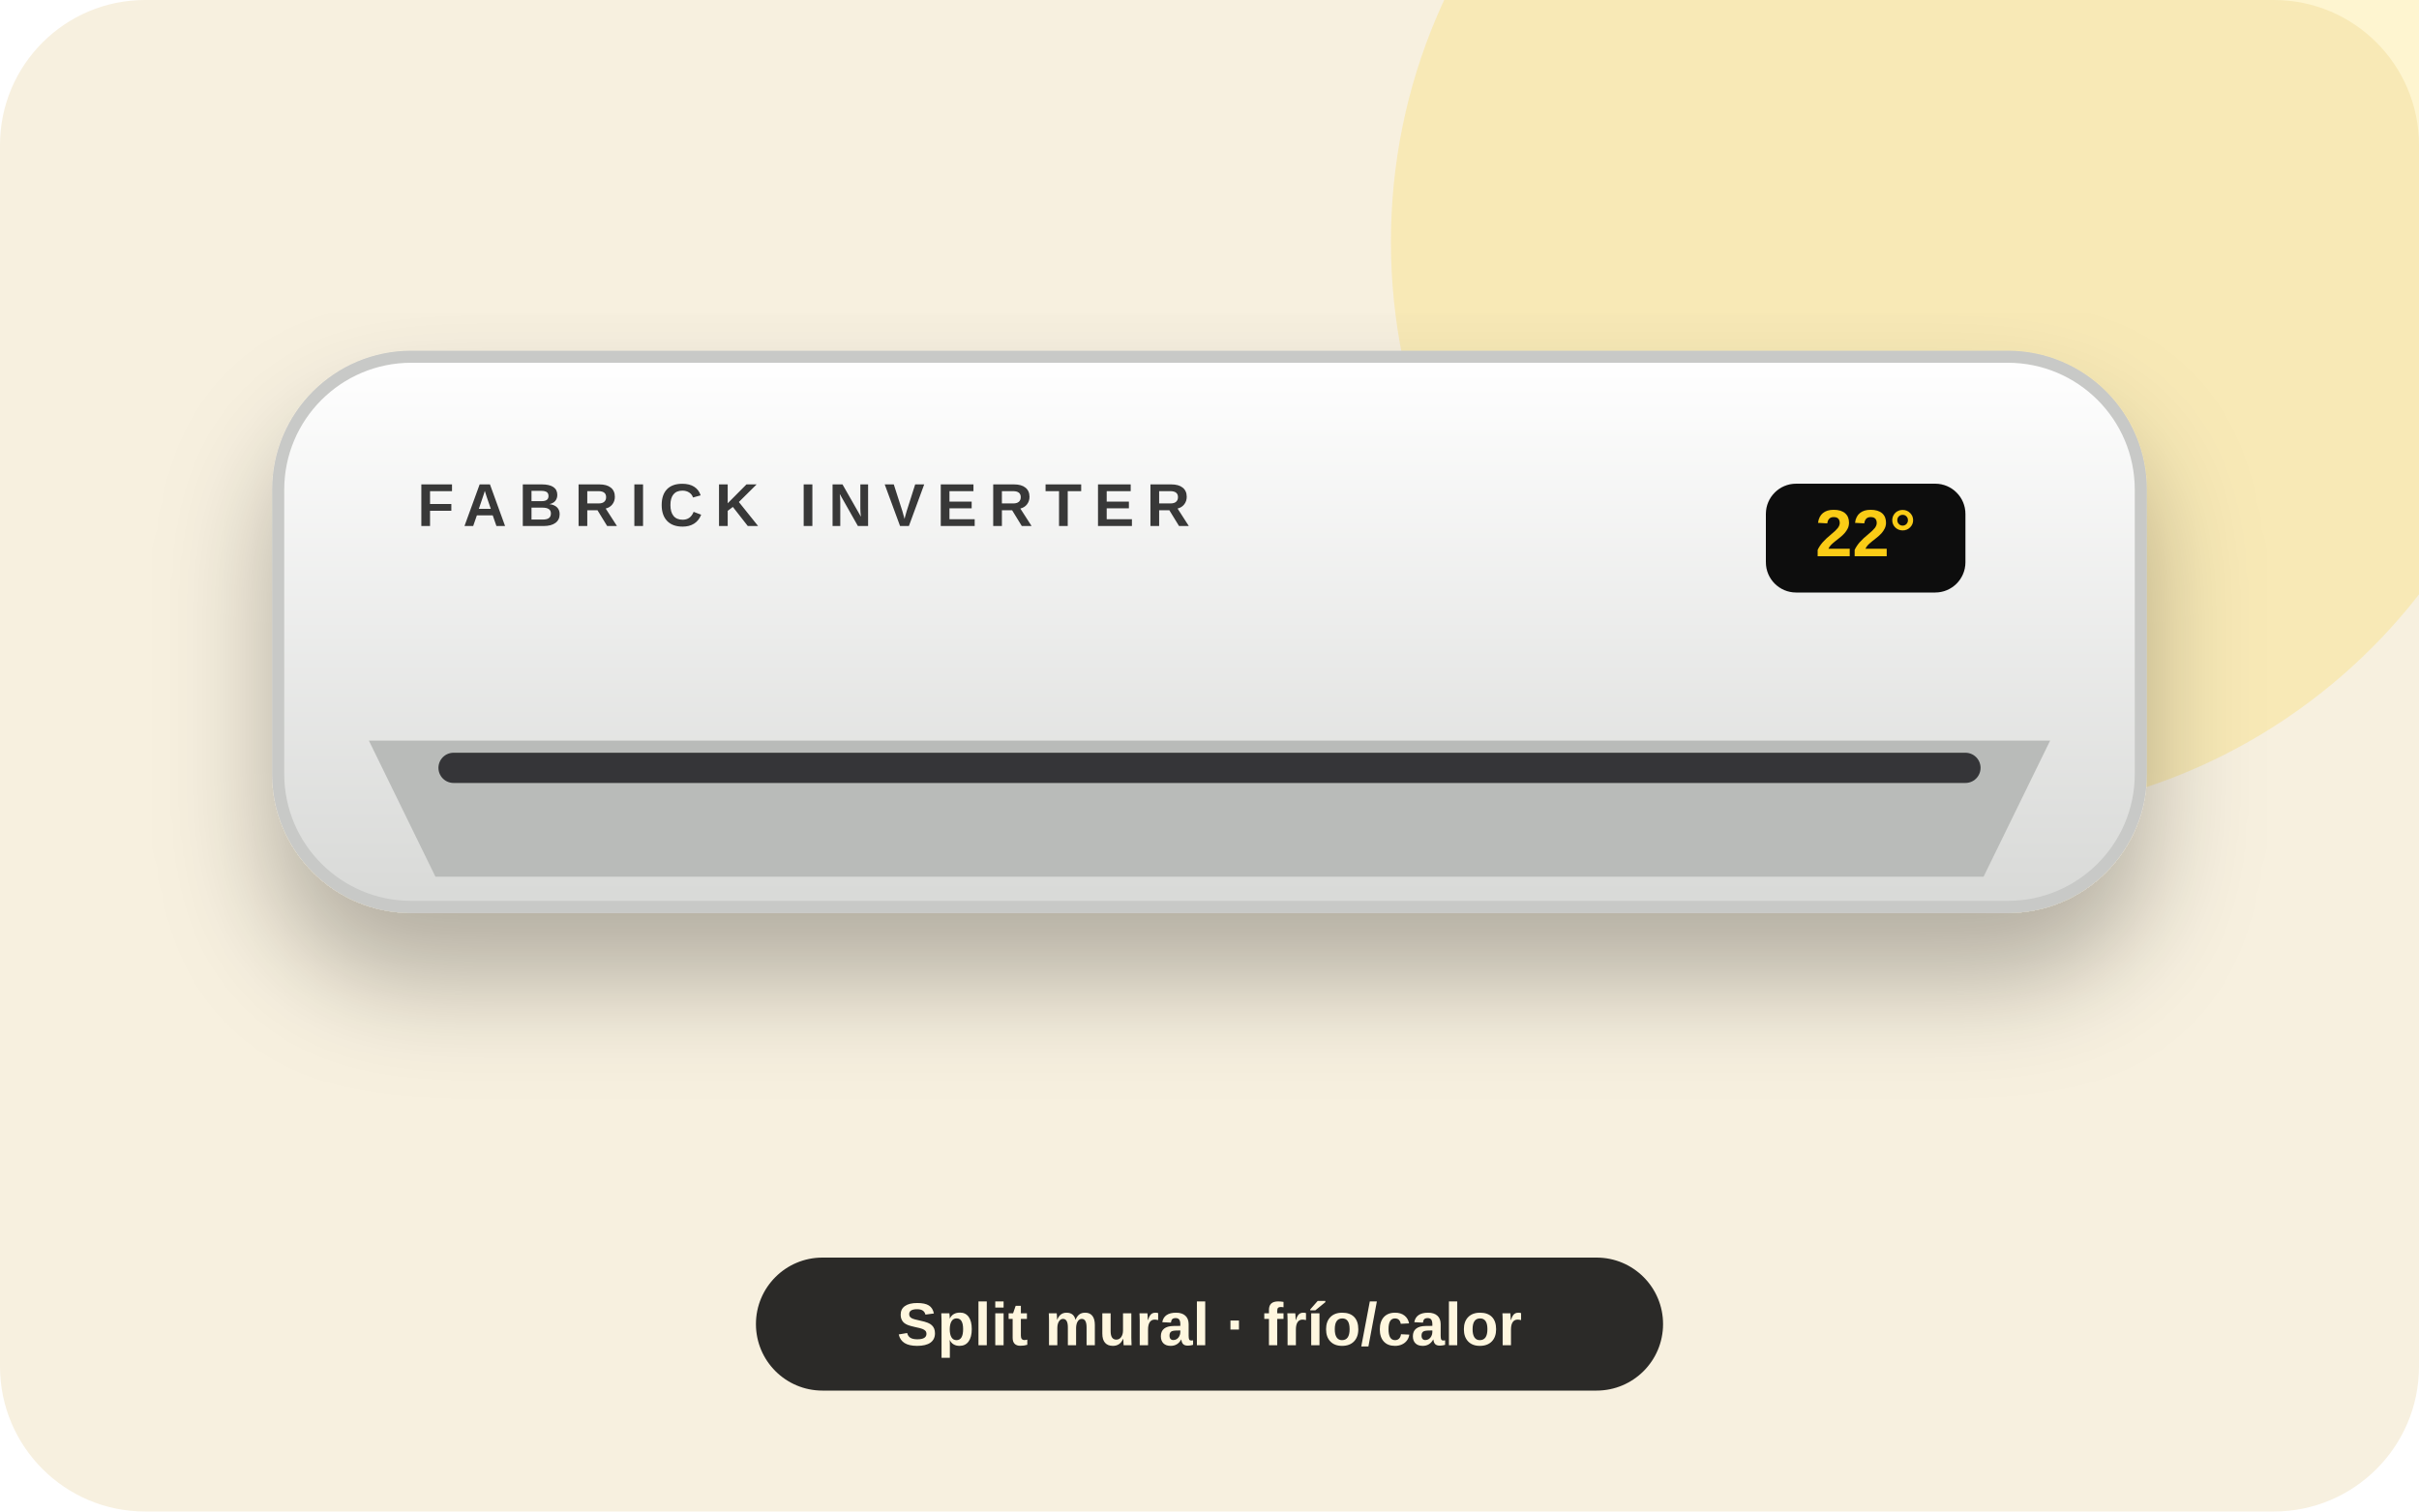
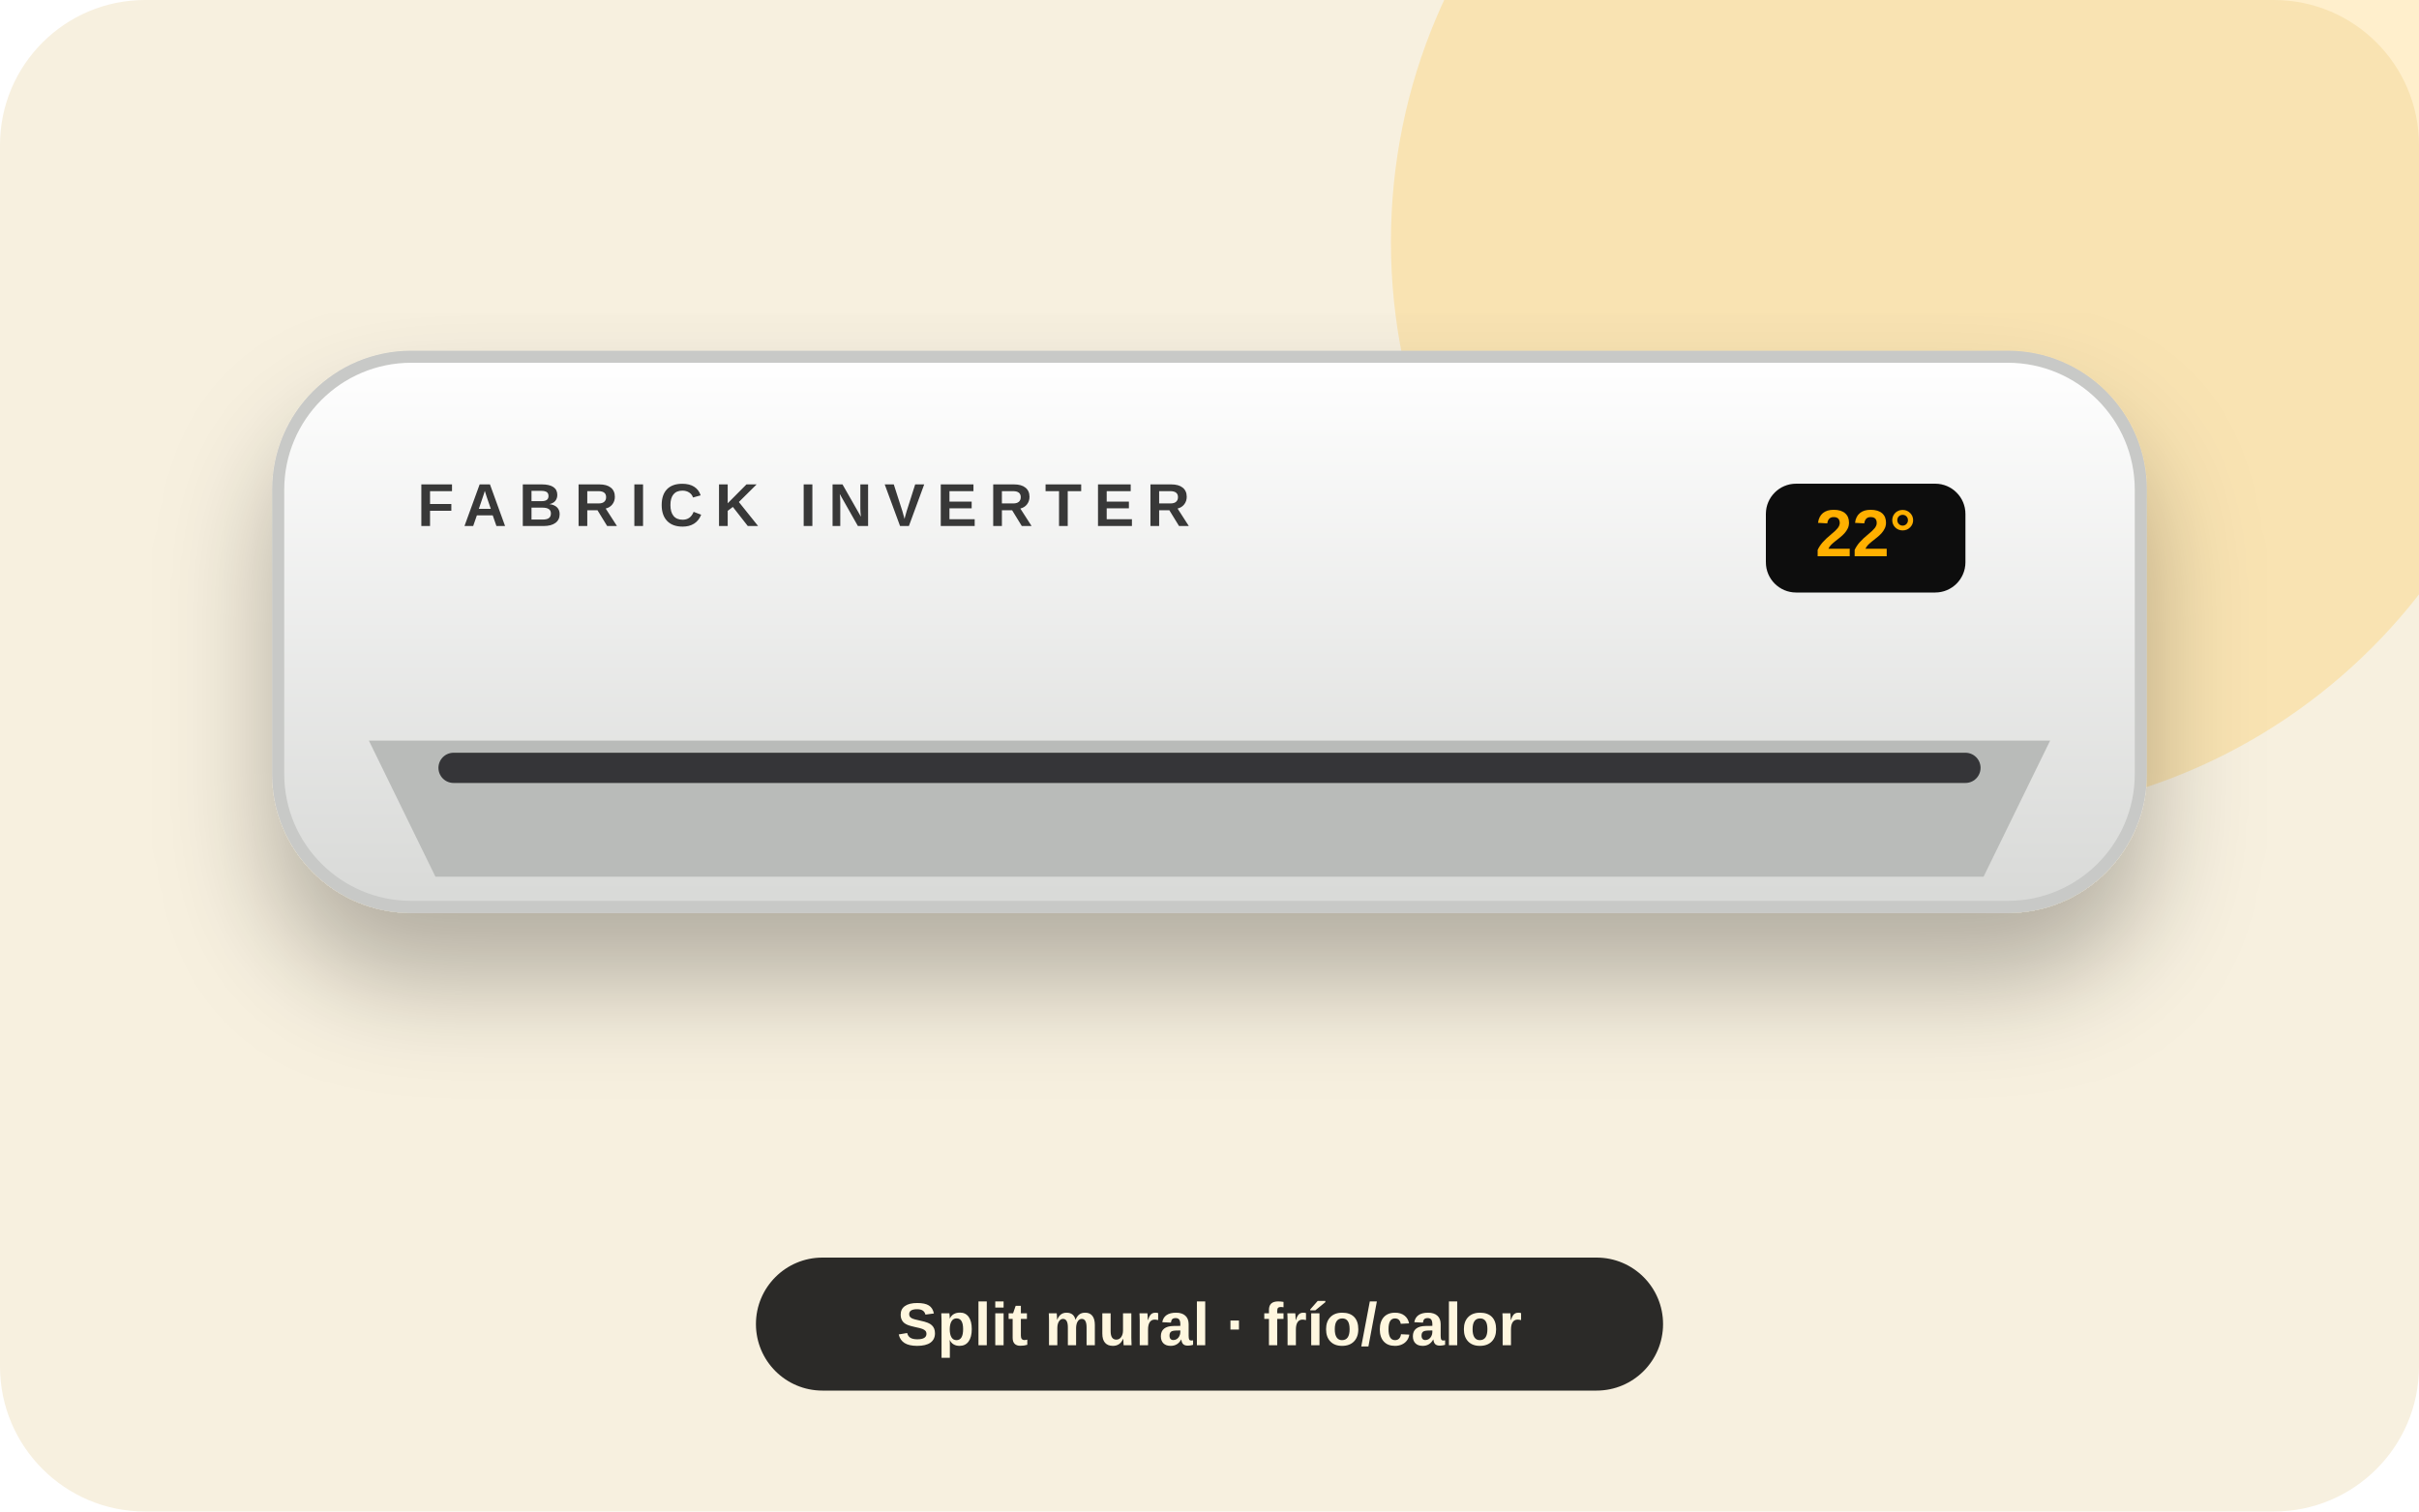
<svg xmlns="http://www.w3.org/2000/svg" viewBox="0 0 800 500" role="img" aria-labelledby="title desc">
  <defs>
    <linearGradient id="case" x1="0" y1="0" x2="0" y2="1">
      <stop stop-color="#fff" />
      <stop offset="1" stop-color="#d8d9d7" />
    </linearGradient>
    <linearGradient id="air" x1="0" y1="0" x2="1" y2="0">
      <stop stop-color="#53d7ff" stop-opacity="0" />
      <stop offset=".5" stop-color="#53d7ff" stop-opacity=".8" />
-       <stop offset="1" stop-color="#facc15" stop-opacity="0" />
+       <stop offset="1" stop-color="#FFB000" stop-opacity="0" />
    </linearGradient>
    <filter id="shadow" x="-20%" y="-20%" width="140%" height="160%">
      <feDropShadow dx="0" dy="22" stdDeviation="18" flood-opacity=".28" />
    </filter>
  </defs>
  <rect width="800" height="500" rx="48" fill="#f7f0df" />
-   <circle cx="650" cy="80" r="190" fill="#facc15" opacity=".2" />
+   <circle cx="650" cy="80" r="190" fill="#FFB000" opacity=".2" />
  <g filter="url(#shadow)">
    <rect x="92" y="118" width="616" height="182" rx="44" fill="url(#case)" stroke="#c8c9c7" stroke-width="4" />
    <path d="M122 245h556l-22 45H144z" fill="#b9bbb9" />
    <path d="M150 254h500" stroke="#343638" stroke-width="10" stroke-linecap="round" />
    <rect x="584" y="160" width="66" height="36" rx="10" fill="#111" />
-     <text x="617" y="184" text-anchor="middle" font-family="Arial,sans-serif" font-size="22" font-weight="700" fill="#facc15">22°</text>
+     <text x="617" y="184" text-anchor="middle" font-family="Arial,sans-serif" font-size="22" font-weight="700" fill="#FFB000">22°</text>
    <text x="138" y="174" font-family="Arial,sans-serif" font-size="20" font-weight="800" fill="#373737" letter-spacing="4">FABRICK INVERTER</text>
  </g>
  <path d="M160 330h480" stroke="url(#air)" stroke-width="28" stroke-linecap="round" opacity=".8" />
  <path d="M220 370h360" stroke="url(#air)" stroke-width="16" stroke-linecap="round" opacity=".55" />
  <g fill="#0b0b0a">
    <rect x="250" y="416" width="300" height="44" rx="22" opacity=".86" />
    <text x="400" y="445" text-anchor="middle" font-family="Arial,sans-serif" font-size="20" font-weight="700" fill="#fff7df">Split mural · frío/calor</text>
  </g>
</svg>
